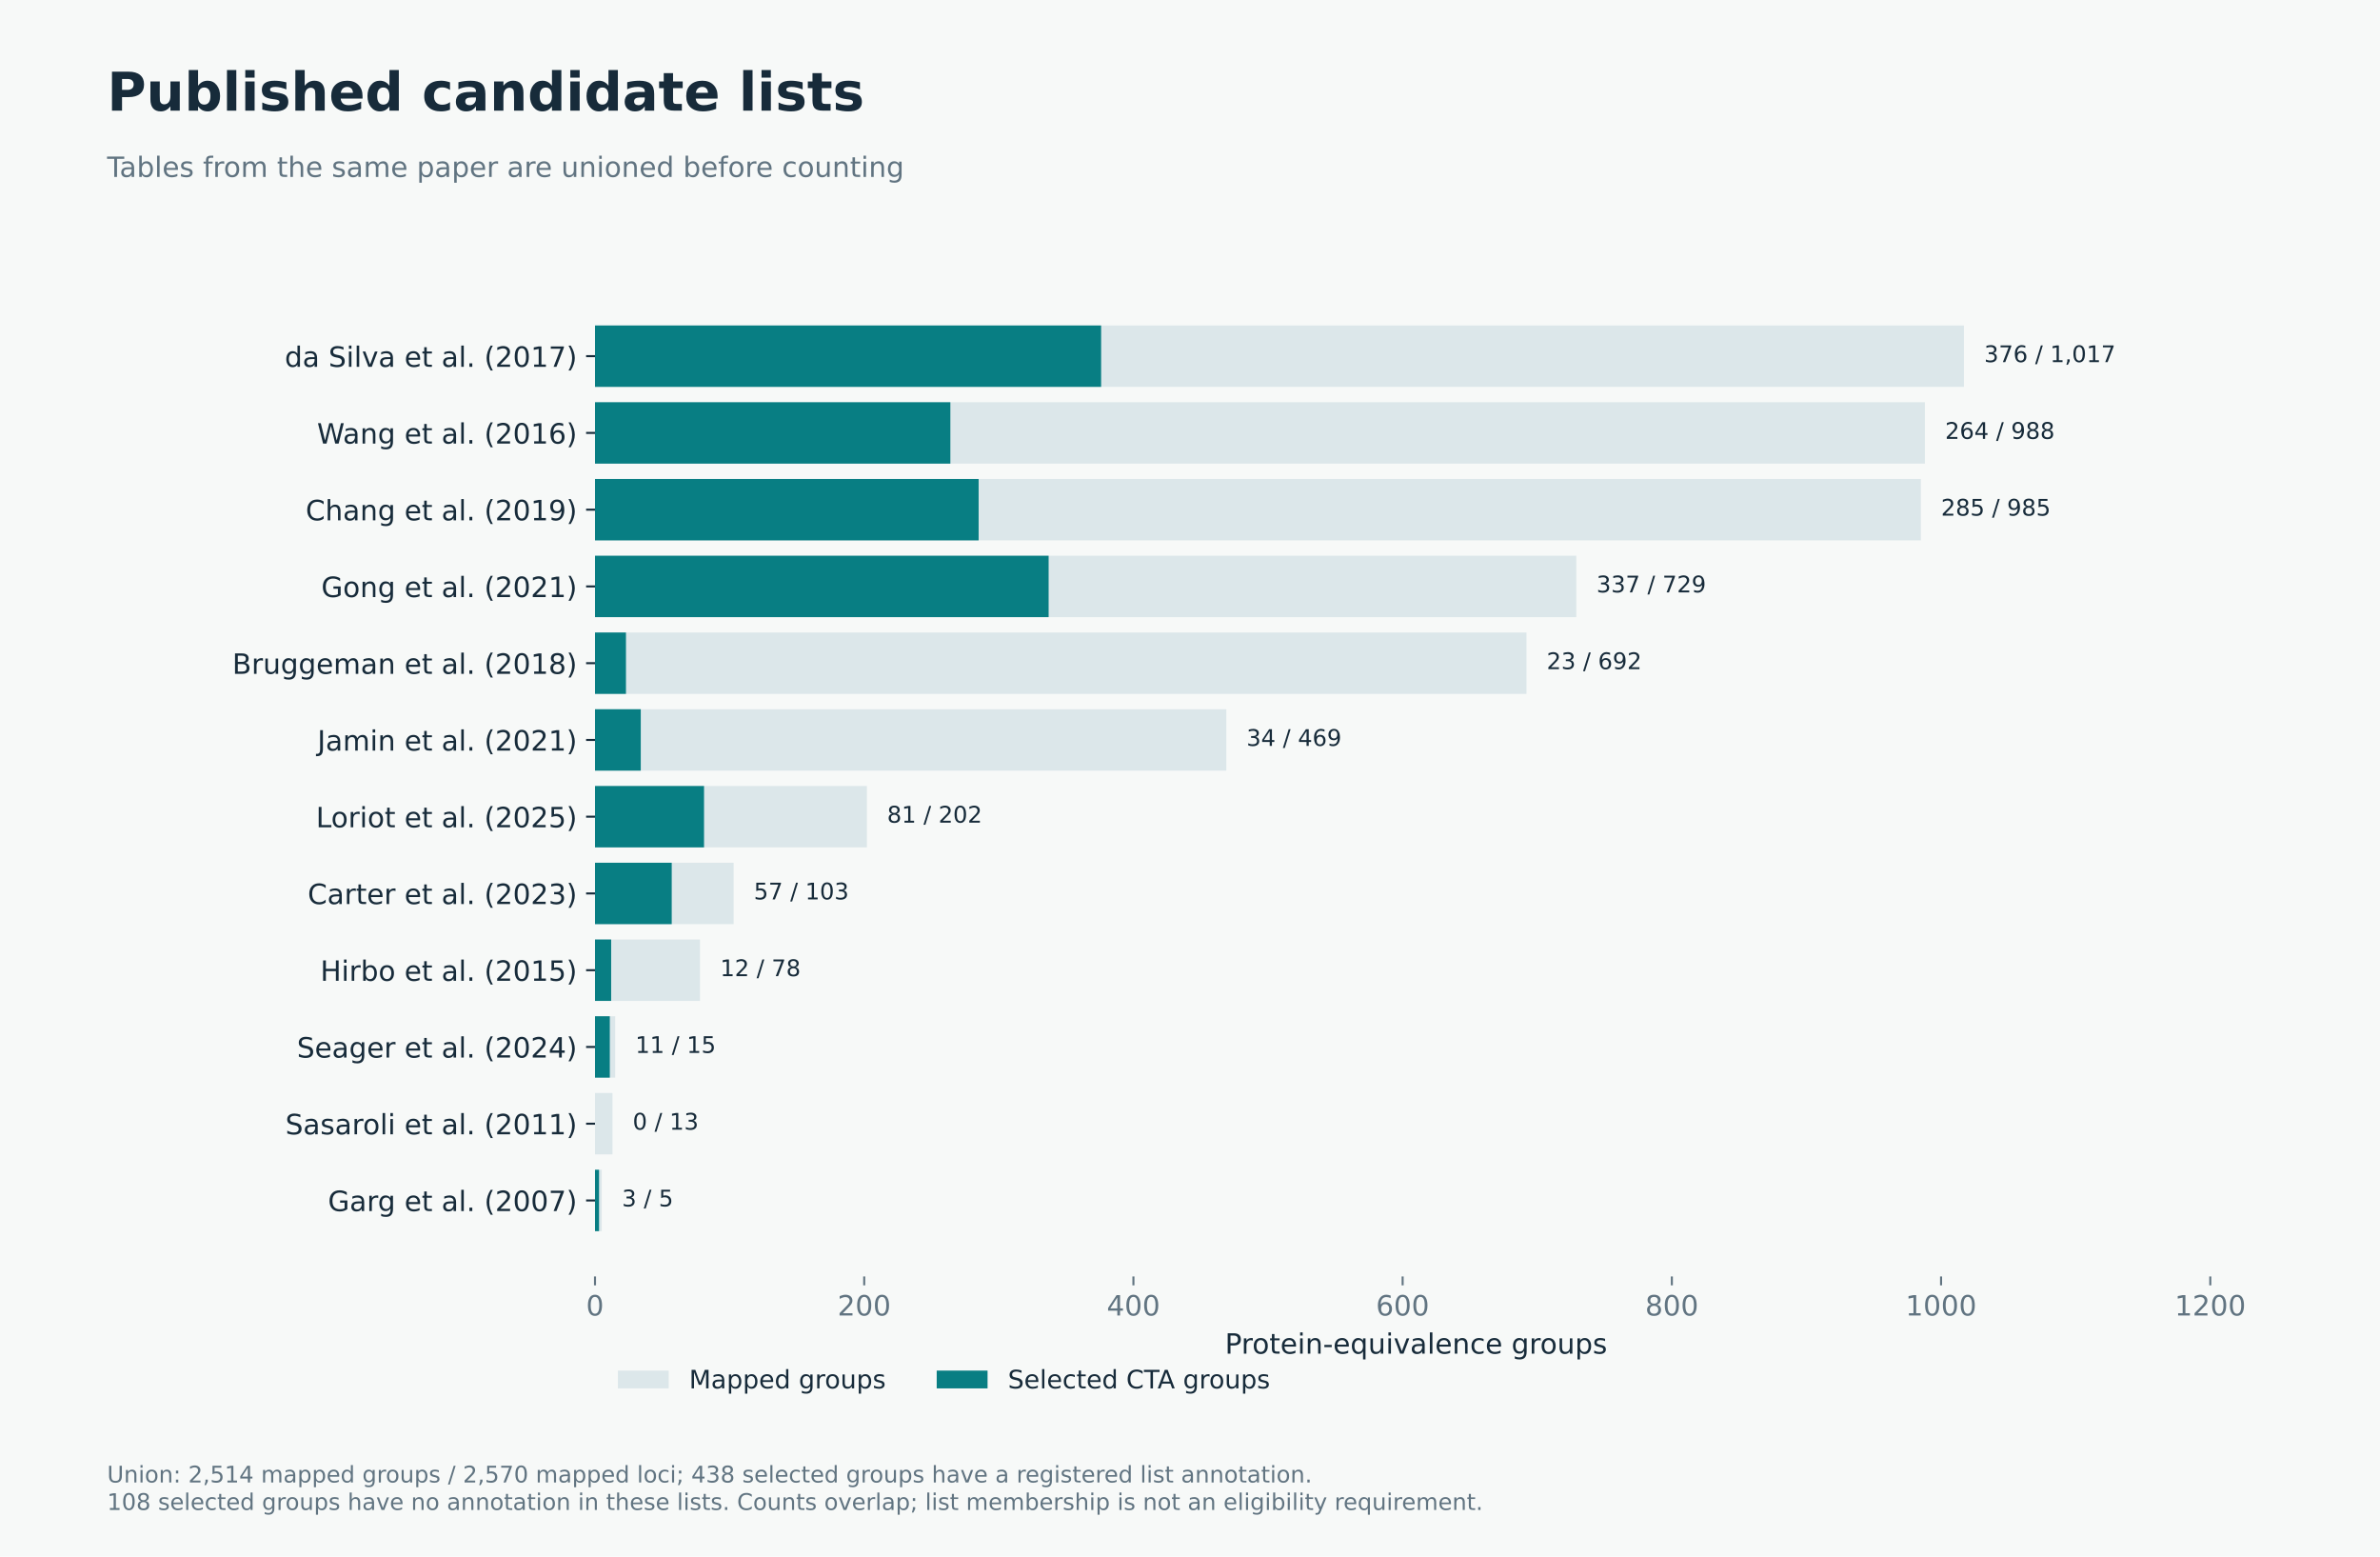
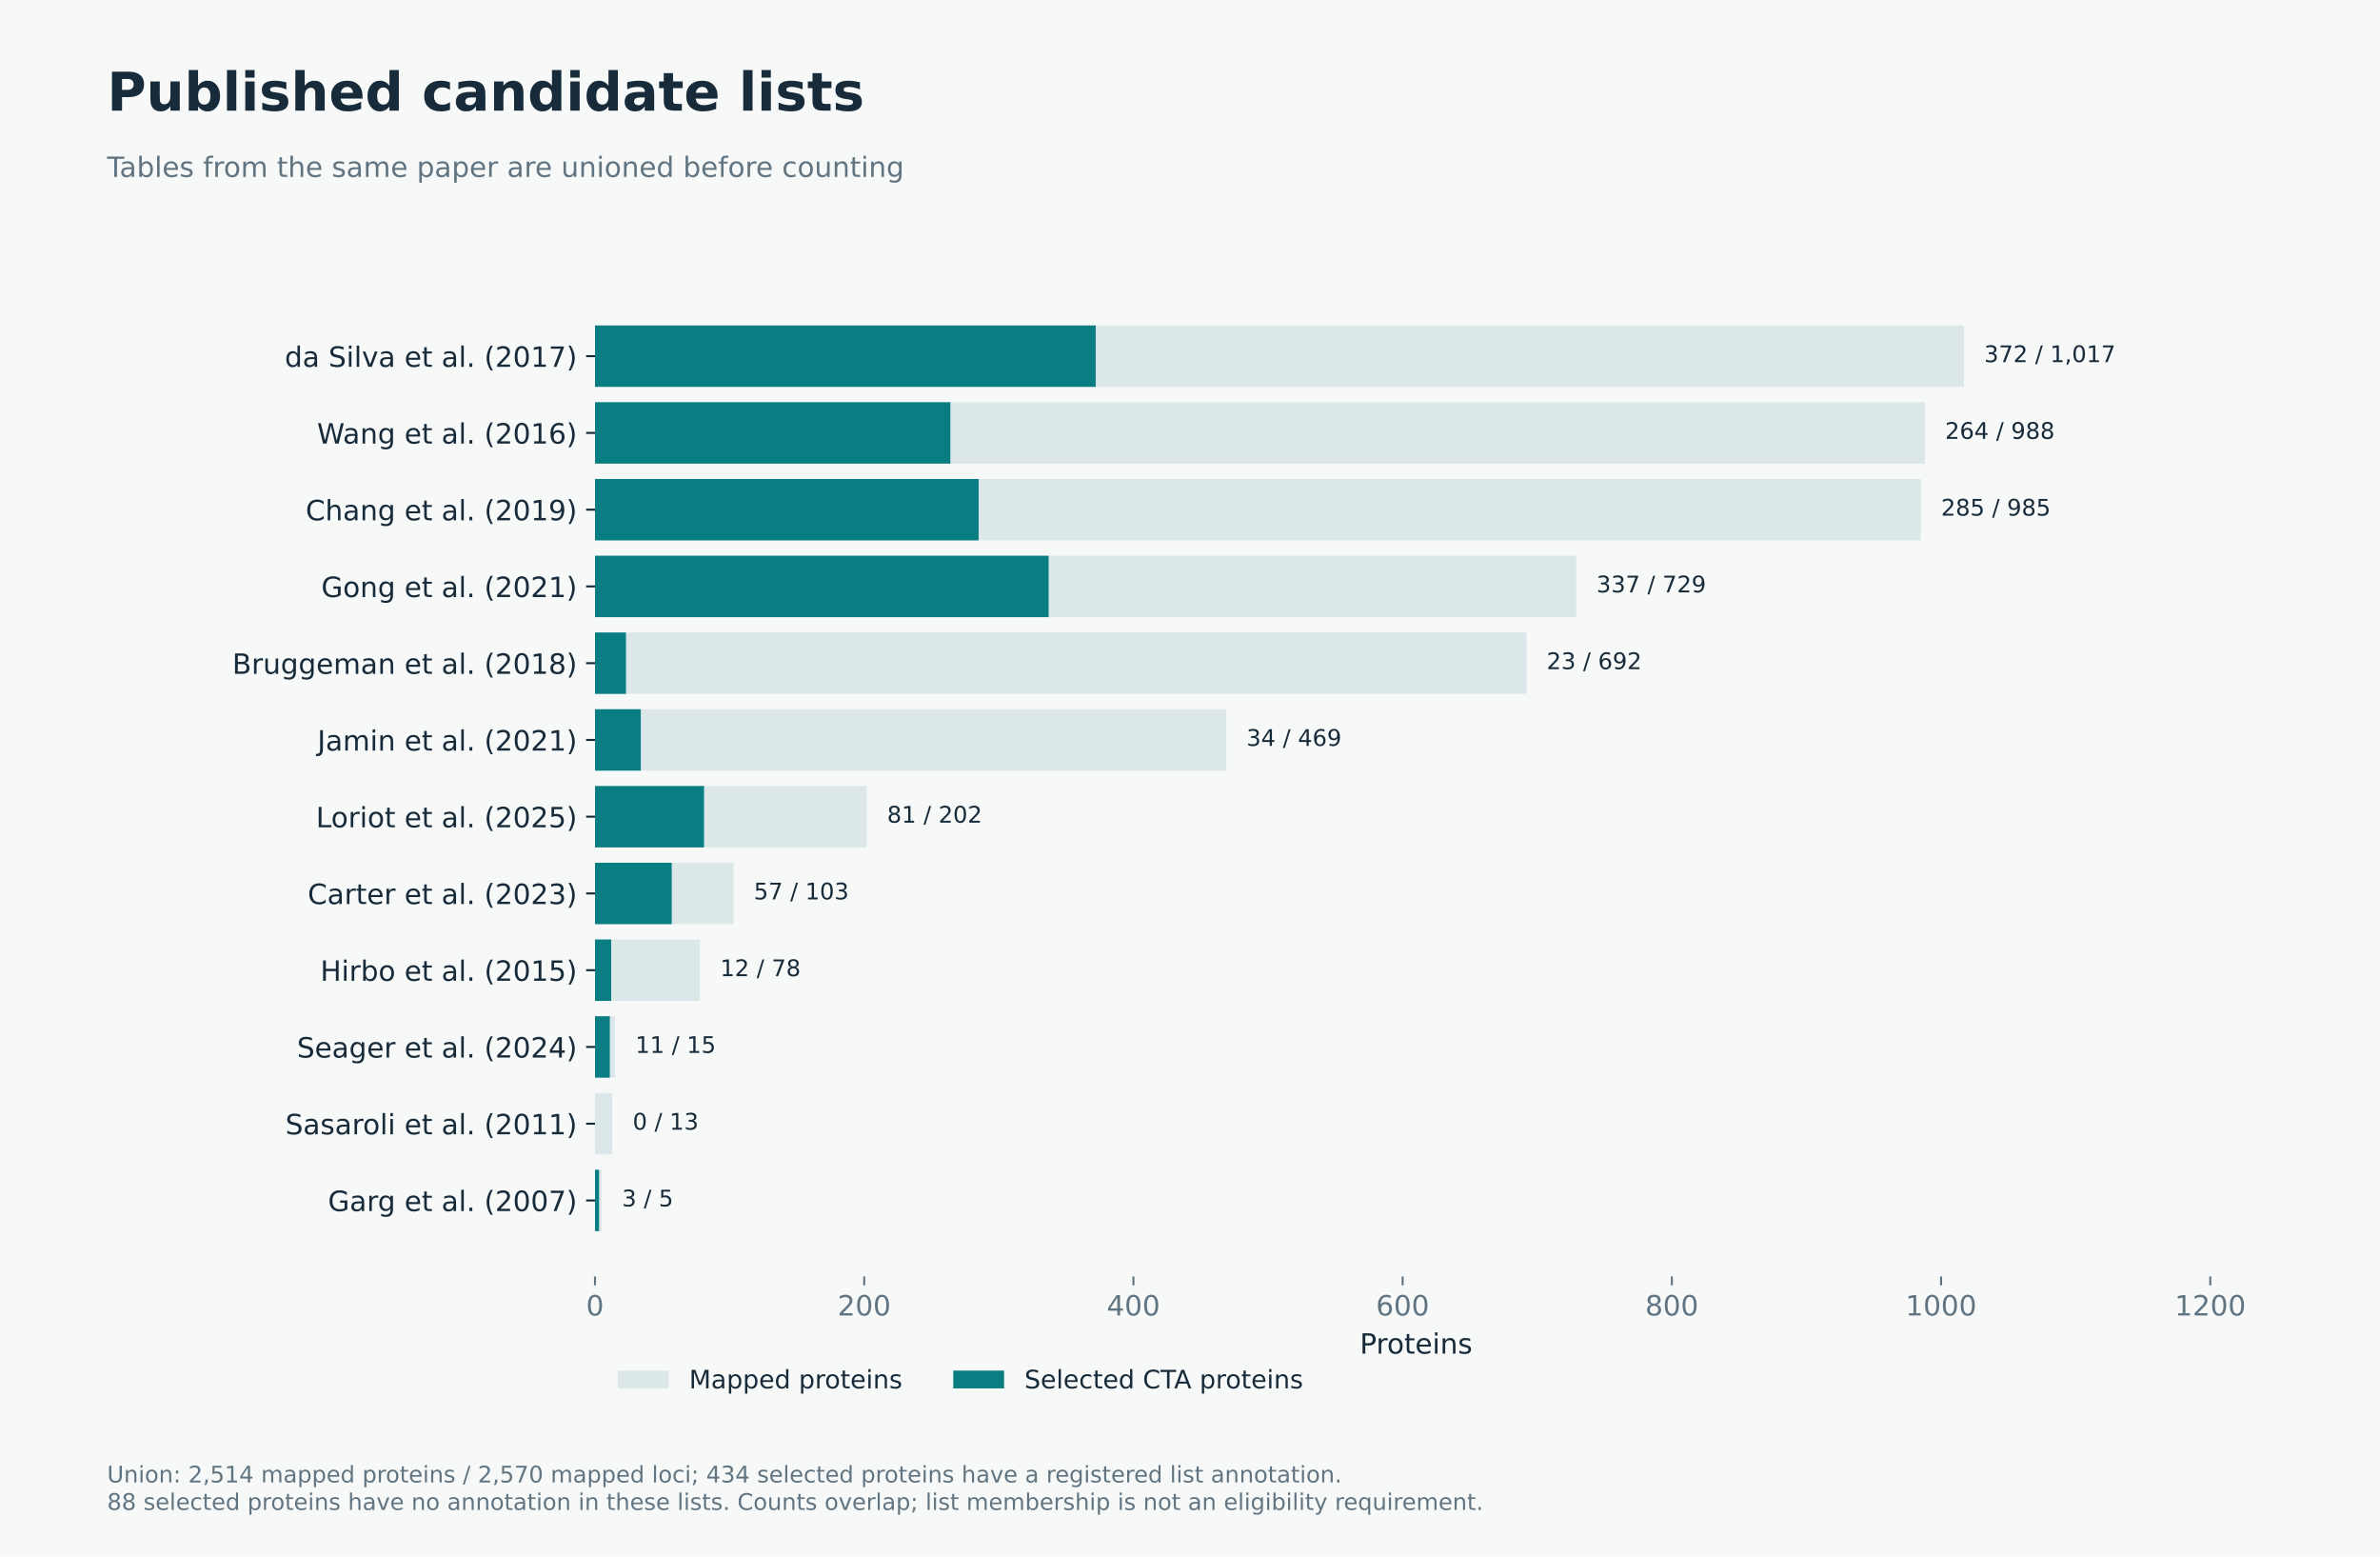
<svg xmlns="http://www.w3.org/2000/svg" xmlns:xlink="http://www.w3.org/1999/xlink" width="936pt" height="612pt" viewBox="0 0 936 612" version="1.1">
  <defs>
    <style type="text/css">*{stroke-linejoin: round; stroke-linecap: butt}</style>
  </defs>
  <g id="figure_1">
    <g id="patch_1">
      <path d="M 0 612  L 936 612  L 936 0  L 0 0  z " style="fill: #f7f9f8" />
    </g>
    <g id="axes_1">
      <g id="patch_2">
        <path d="M 234 501.84  L 879.84 501.84  L 879.84 110.16  L 234 110.16  z " style="fill: #f7f9f8" />
      </g>
      <g id="patch_3">
        <path d="M 234 127.964  L 772.376 127.964  L 772.376 152.104  L 234 152.104  z " clip-path="url(#pf9a73abfc8)" style="fill: #dce7ea" />
      </g>
      <g id="patch_4">
        <path d="M 234 158.139  L 757.025 158.139  L 757.025 182.28  L 234 182.28  z " clip-path="url(#pf9a73abfc8)" style="fill: #dce7ea" />
      </g>
      <g id="patch_5">
        <path d="M 234 188.315  L 755.436 188.315  L 755.436 212.455  L 234 212.455  z " clip-path="url(#pf9a73abfc8)" style="fill: #dce7ea" />
      </g>
      <g id="patch_6">
        <path d="M 234 218.491  L 619.916 218.491  L 619.916 242.631  L 234 242.631  z " clip-path="url(#pf9a73abfc8)" style="fill: #dce7ea" />
      </g>
      <g id="patch_7">
        <path d="M 234 248.666  L 600.329 248.666  L 600.329 272.807  L 234 272.807  z " clip-path="url(#pf9a73abfc8)" style="fill: #dce7ea" />
      </g>
      <g id="patch_8">
        <path d="M 234 278.842  L 482.278 278.842  L 482.278 302.982  L 234 302.982  z " clip-path="url(#pf9a73abfc8)" style="fill: #dce7ea" />
      </g>
      <g id="patch_9">
        <path d="M 234 309.018  L 340.934 309.018  L 340.934 333.158  L 234 333.158  z " clip-path="url(#pf9a73abfc8)" style="fill: #dce7ea" />
      </g>
      <g id="patch_10">
        <path d="M 234 339.193  L 288.526 339.193  L 288.526 363.334  L 234 363.334  z " clip-path="url(#pf9a73abfc8)" style="fill: #dce7ea" />
      </g>
      <g id="patch_11">
        <path d="M 234 369.369  L 275.291 369.369  L 275.291 393.509  L 234 393.509  z " clip-path="url(#pf9a73abfc8)" style="fill: #dce7ea" />
      </g>
      <g id="patch_12">
        <path d="M 234 399.545  L 241.941 399.545  L 241.941 423.685  L 234 423.685  z " clip-path="url(#pf9a73abfc8)" style="fill: #dce7ea" />
      </g>
      <g id="patch_13">
        <path d="M 234 429.72  L 240.882 429.72  L 240.882 453.861  L 234 453.861  z " clip-path="url(#pf9a73abfc8)" style="fill: #dce7ea" />
      </g>
      <g id="patch_14">
        <path d="M 234 459.896  L 236.647 459.896  L 236.647 484.036  L 234 484.036  z " clip-path="url(#pf9a73abfc8)" style="fill: #dce7ea" />
      </g>
      <g id="patch_15">
-         <path d="M 234 127.964  L 433.046 127.964  L 433.046 152.104  L 234 152.104  z " clip-path="url(#pf9a73abfc8)" style="fill: #087e83" />
+         <path d="M 234 127.964  L 430.928 127.964  L 430.928 152.104  L 234 152.104  z " clip-path="url(#pf9a73abfc8)" style="fill: #087e83" />
      </g>
      <g id="patch_16">
        <path d="M 234 158.139  L 373.756 158.139  L 373.756 182.28  L 234 182.28  z " clip-path="url(#pf9a73abfc8)" style="fill: #087e83" />
      </g>
      <g id="patch_17">
        <path d="M 234 188.315  L 384.872 188.315  L 384.872 212.455  L 234 212.455  z " clip-path="url(#pf9a73abfc8)" style="fill: #087e83" />
      </g>
      <g id="patch_18">
        <path d="M 234 218.491  L 412.4 218.491  L 412.4 242.631  L 234 242.631  z " clip-path="url(#pf9a73abfc8)" style="fill: #087e83" />
      </g>
      <g id="patch_19">
        <path d="M 234 248.666  L 246.176 248.666  L 246.176 272.807  L 234 272.807  z " clip-path="url(#pf9a73abfc8)" style="fill: #087e83" />
      </g>
      <g id="patch_20">
        <path d="M 234 278.842  L 251.999 278.842  L 251.999 302.982  L 234 302.982  z " clip-path="url(#pf9a73abfc8)" style="fill: #087e83" />
      </g>
      <g id="patch_21">
        <path d="M 234 309.018  L 276.88 309.018  L 276.88 333.158  L 234 333.158  z " clip-path="url(#pf9a73abfc8)" style="fill: #087e83" />
      </g>
      <g id="patch_22">
        <path d="M 234 339.193  L 264.174 339.193  L 264.174 363.334  L 234 363.334  z " clip-path="url(#pf9a73abfc8)" style="fill: #087e83" />
      </g>
      <g id="patch_23">
        <path d="M 234 369.369  L 240.353 369.369  L 240.353 393.509  L 234 393.509  z " clip-path="url(#pf9a73abfc8)" style="fill: #087e83" />
      </g>
      <g id="patch_24">
        <path d="M 234 399.545  L 239.823 399.545  L 239.823 423.685  L 234 423.685  z " clip-path="url(#pf9a73abfc8)" style="fill: #087e83" />
      </g>
      <g id="patch_25">
        <path d="M 234 429.72  L 234 429.72  L 234 453.861  L 234 453.861  z " clip-path="url(#pf9a73abfc8)" style="fill: #087e83" />
      </g>
      <g id="patch_26">
        <path d="M 234 459.896  L 235.588 459.896  L 235.588 484.036  L 234 484.036  z " clip-path="url(#pf9a73abfc8)" style="fill: #087e83" />
      </g>
      <g id="matplotlib.axis_1">
        <g id="xtick_1">
          <g id="line2d_1">
            <defs>
              <path id="m81388877d2" d="M 0 0  L 0 3.5  " style="stroke: #617481; stroke-width: 0.8" />
            </defs>
            <g>
              <use xlink:href="#m81388877d2" x="234" y="501.84" style="fill: #617481; stroke: #617481; stroke-width: 0.8" />
            </g>
          </g>
          <g id="text_1">
            <text style="font-size: 11px; font-family: 'DejaVu Sans'; text-anchor: middle; fill: #617481" x="234" y="517.197" transform="rotate(-0 234 517.1974)">0</text>
          </g>
        </g>
        <g id="xtick_2">
          <g id="line2d_2">
            <g>
              <use xlink:href="#m81388877d2" x="339.875" y="501.84" style="fill: #617481; stroke: #617481; stroke-width: 0.8" />
            </g>
          </g>
          <g id="text_2">
            <text style="font-size: 11px; font-family: 'DejaVu Sans'; text-anchor: middle; fill: #617481" x="339.875" y="517.197" transform="rotate(-0 339.8754 517.1974)">200</text>
          </g>
        </g>
        <g id="xtick_3">
          <g id="line2d_3">
            <g>
              <use xlink:href="#m81388877d2" x="445.751" y="501.84" style="fill: #617481; stroke: #617481; stroke-width: 0.8" />
            </g>
          </g>
          <g id="text_3">
            <text style="font-size: 11px; font-family: 'DejaVu Sans'; text-anchor: middle; fill: #617481" x="445.751" y="517.197" transform="rotate(-0 445.7508 517.1974)">400</text>
          </g>
        </g>
        <g id="xtick_4">
          <g id="line2d_4">
            <g>
              <use xlink:href="#m81388877d2" x="551.626" y="501.84" style="fill: #617481; stroke: #617481; stroke-width: 0.8" />
            </g>
          </g>
          <g id="text_4">
            <text style="font-size: 11px; font-family: 'DejaVu Sans'; text-anchor: middle; fill: #617481" x="551.626" y="517.197" transform="rotate(-0 551.6262 517.1974)">600</text>
          </g>
        </g>
        <g id="xtick_5">
          <g id="line2d_5">
            <g>
              <use xlink:href="#m81388877d2" x="657.502" y="501.84" style="fill: #617481; stroke: #617481; stroke-width: 0.8" />
            </g>
          </g>
          <g id="text_5">
            <text style="font-size: 11px; font-family: 'DejaVu Sans'; text-anchor: middle; fill: #617481" x="657.502" y="517.197" transform="rotate(-0 657.5016 517.1974)">800</text>
          </g>
        </g>
        <g id="xtick_6">
          <g id="line2d_6">
            <g>
              <use xlink:href="#m81388877d2" x="763.377" y="501.84" style="fill: #617481; stroke: #617481; stroke-width: 0.8" />
            </g>
          </g>
          <g id="text_6">
            <text style="font-size: 11px; font-family: 'DejaVu Sans'; text-anchor: middle; fill: #617481" x="763.377" y="517.197" transform="rotate(-0 763.377 517.1974)">1000</text>
          </g>
        </g>
        <g id="xtick_7">
          <g id="line2d_7">
            <g>
              <use xlink:href="#m81388877d2" x="869.252" y="501.84" style="fill: #617481; stroke: #617481; stroke-width: 0.8" />
            </g>
          </g>
          <g id="text_7">
            <text style="font-size: 11px; font-family: 'DejaVu Sans'; text-anchor: middle; fill: #617481" x="869.252" y="517.197" transform="rotate(-0 869.2525 517.1974)">1200</text>
          </g>
        </g>
        <g id="text_8">
-           <text style="font-size: 11px; font-family: 'DejaVu Sans'; text-anchor: middle; fill: #172b3a" x="556.92" y="532.198" transform="rotate(-0 556.92 532.1983)">Protein-equivalence groups</text>
+           <text style="font-size: 11px; font-family: 'DejaVu Sans'; text-anchor: middle; fill: #172b3a" x="556.92" y="532.198" transform="rotate(-0 556.92 532.1983)">Proteins</text>
        </g>
      </g>
      <g id="matplotlib.axis_2">
        <g id="ytick_1">
          <g id="line2d_8">
            <defs>
              <path id="m4f1054540c" d="M 0 0  L -3.5 0  " style="stroke: #172b3a; stroke-width: 0.8" />
            </defs>
            <g>
              <use xlink:href="#m4f1054540c" x="234" y="140.034" style="fill: #172b3a; stroke: #172b3a; stroke-width: 0.8" />
            </g>
          </g>
          <g id="text_9">
            <text style="font-size: 11px; font-family: 'DejaVu Sans'; text-anchor: end; fill: #172b3a" x="227" y="144.213" transform="rotate(-0 227 144.213)">da Silva et al. (2017)</text>
          </g>
        </g>
        <g id="ytick_2">
          <g id="line2d_9">
            <g>
              <use xlink:href="#m4f1054540c" x="234" y="170.21" style="fill: #172b3a; stroke: #172b3a; stroke-width: 0.8" />
            </g>
          </g>
          <g id="text_10">
            <text style="font-size: 11px; font-family: 'DejaVu Sans'; text-anchor: end; fill: #172b3a" x="227" y="174.389" transform="rotate(-0 227 174.3887)">Wang et al. (2016)</text>
          </g>
        </g>
        <g id="ytick_3">
          <g id="line2d_10">
            <g>
              <use xlink:href="#m4f1054540c" x="234" y="200.385" style="fill: #172b3a; stroke: #172b3a; stroke-width: 0.8" />
            </g>
          </g>
          <g id="text_11">
            <text style="font-size: 11px; font-family: 'DejaVu Sans'; text-anchor: end; fill: #172b3a" x="227" y="204.564" transform="rotate(-0 227 204.5643)">Chang et al. (2019)</text>
          </g>
        </g>
        <g id="ytick_4">
          <g id="line2d_11">
            <g>
              <use xlink:href="#m4f1054540c" x="234" y="230.561" style="fill: #172b3a; stroke: #172b3a; stroke-width: 0.8" />
            </g>
          </g>
          <g id="text_12">
            <text style="font-size: 11px; font-family: 'DejaVu Sans'; text-anchor: end; fill: #172b3a" x="227" y="234.74" transform="rotate(-0 227 234.74)">Gong et al. (2021)</text>
          </g>
        </g>
        <g id="ytick_5">
          <g id="line2d_12">
            <g>
              <use xlink:href="#m4f1054540c" x="234" y="260.737" style="fill: #172b3a; stroke: #172b3a; stroke-width: 0.8" />
            </g>
          </g>
          <g id="text_13">
            <text style="font-size: 11px; font-family: 'DejaVu Sans'; text-anchor: end; fill: #172b3a" x="227" y="264.916" transform="rotate(-0 227 264.9157)">Bruggeman et al. (2018)</text>
          </g>
        </g>
        <g id="ytick_6">
          <g id="line2d_13">
            <g>
              <use xlink:href="#m4f1054540c" x="234" y="290.912" style="fill: #172b3a; stroke: #172b3a; stroke-width: 0.8" />
            </g>
          </g>
          <g id="text_14">
            <text style="font-size: 11px; font-family: 'DejaVu Sans'; text-anchor: end; fill: #172b3a" x="227" y="295.091" transform="rotate(-0 227 295.0913)">Jamin et al. (2021)</text>
          </g>
        </g>
        <g id="ytick_7">
          <g id="line2d_14">
            <g>
              <use xlink:href="#m4f1054540c" x="234" y="321.088" style="fill: #172b3a; stroke: #172b3a; stroke-width: 0.8" />
            </g>
          </g>
          <g id="text_15">
            <text style="font-size: 11px; font-family: 'DejaVu Sans'; text-anchor: end; fill: #172b3a" x="227" y="325.267" transform="rotate(-0 227 325.267)">Loriot et al. (2025)</text>
          </g>
        </g>
        <g id="ytick_8">
          <g id="line2d_15">
            <g>
              <use xlink:href="#m4f1054540c" x="234" y="351.263" style="fill: #172b3a; stroke: #172b3a; stroke-width: 0.8" />
            </g>
          </g>
          <g id="text_16">
            <text style="font-size: 11px; font-family: 'DejaVu Sans'; text-anchor: end; fill: #172b3a" x="227" y="355.443" transform="rotate(-0 227 355.4426)">Carter et al. (2023)</text>
          </g>
        </g>
        <g id="ytick_9">
          <g id="line2d_16">
            <g>
              <use xlink:href="#m4f1054540c" x="234" y="381.439" style="fill: #172b3a; stroke: #172b3a; stroke-width: 0.8" />
            </g>
          </g>
          <g id="text_17">
            <text style="font-size: 11px; font-family: 'DejaVu Sans'; text-anchor: end; fill: #172b3a" x="227" y="385.618" transform="rotate(-0 227 385.6183)">Hirbo et al. (2015)</text>
          </g>
        </g>
        <g id="ytick_10">
          <g id="line2d_17">
            <g>
              <use xlink:href="#m4f1054540c" x="234" y="411.615" style="fill: #172b3a; stroke: #172b3a; stroke-width: 0.8" />
            </g>
          </g>
          <g id="text_18">
            <text style="font-size: 11px; font-family: 'DejaVu Sans'; text-anchor: end; fill: #172b3a" x="227" y="415.794" transform="rotate(-0 227 415.7939)">Seager et al. (2024)</text>
          </g>
        </g>
        <g id="ytick_11">
          <g id="line2d_18">
            <g>
              <use xlink:href="#m4f1054540c" x="234" y="441.79" style="fill: #172b3a; stroke: #172b3a; stroke-width: 0.8" />
            </g>
          </g>
          <g id="text_19">
            <text style="font-size: 11px; font-family: 'DejaVu Sans'; text-anchor: end; fill: #172b3a" x="227" y="445.97" transform="rotate(-0 227 445.9696)">Sasaroli et al. (2011)</text>
          </g>
        </g>
        <g id="ytick_12">
          <g id="line2d_19">
            <g>
              <use xlink:href="#m4f1054540c" x="234" y="471.966" style="fill: #172b3a; stroke: #172b3a; stroke-width: 0.8" />
            </g>
          </g>
          <g id="text_20">
            <text style="font-size: 11px; font-family: 'DejaVu Sans'; text-anchor: end; fill: #172b3a" x="227" y="476.145" transform="rotate(-0 227 476.1452)">Garg et al. (2007)</text>
          </g>
        </g>
      </g>
      <g id="text_21">
-         <text style="font-size: 9px; font-family: 'DejaVu Sans'; text-anchor: start; fill: #172b3a" x="780.317" y="142.372" transform="rotate(-0 780.3171 142.3718)">376 / 1,017</text>
+         <text style="font-size: 9px; font-family: 'DejaVu Sans'; text-anchor: start; fill: #172b3a" x="780.317" y="142.372" transform="rotate(-0 780.3171 142.3718)">372 / 1,017</text>
      </g>
      <g id="text_22">
        <text style="font-size: 9px; font-family: 'DejaVu Sans'; text-anchor: start; fill: #172b3a" x="764.965" y="172.547" transform="rotate(-0 764.9652 172.5474)">264 / 988</text>
      </g>
      <g id="text_23">
        <text style="font-size: 9px; font-family: 'DejaVu Sans'; text-anchor: start; fill: #172b3a" x="763.377" y="202.723" transform="rotate(-0 763.377 202.7231)">285 / 985</text>
      </g>
      <g id="text_24">
        <text style="font-size: 9px; font-family: 'DejaVu Sans'; text-anchor: start; fill: #172b3a" x="627.857" y="232.899" transform="rotate(-0 627.8565 232.8988)">337 / 729</text>
      </g>
      <g id="text_25">
        <text style="font-size: 9px; font-family: 'DejaVu Sans'; text-anchor: start; fill: #172b3a" x="608.27" y="263.074" transform="rotate(-0 608.2696 263.0744)">23 / 692</text>
      </g>
      <g id="text_26">
        <text style="font-size: 9px; font-family: 'DejaVu Sans'; text-anchor: start; fill: #172b3a" x="490.218" y="293.25" transform="rotate(-0 490.2185 293.2501)">34 / 469</text>
      </g>
      <g id="text_27">
        <text style="font-size: 9px; font-family: 'DejaVu Sans'; text-anchor: start; fill: #172b3a" x="348.875" y="323.426" transform="rotate(-0 348.8748 323.4257)">81 / 202</text>
      </g>
      <g id="text_28">
        <text style="font-size: 9px; font-family: 'DejaVu Sans'; text-anchor: start; fill: #172b3a" x="296.466" y="353.601" transform="rotate(-0 296.4665 353.6014)">57 / 103</text>
      </g>
      <g id="text_29">
        <text style="font-size: 9px; font-family: 'DejaVu Sans'; text-anchor: start; fill: #172b3a" x="283.232" y="383.777" transform="rotate(-0 283.2321 383.777)">12 / 78</text>
      </g>
      <g id="text_30">
        <text style="font-size: 9px; font-family: 'DejaVu Sans'; text-anchor: start; fill: #172b3a" x="249.881" y="413.953" transform="rotate(-0 249.8813 413.9527)">11 / 15</text>
      </g>
      <g id="text_31">
        <text style="font-size: 9px; font-family: 'DejaVu Sans'; text-anchor: start; fill: #172b3a" x="248.823" y="444.128" transform="rotate(-0 248.8226 444.1283)">0 / 13</text>
      </g>
      <g id="text_32">
        <text style="font-size: 9px; font-family: 'DejaVu Sans'; text-anchor: start; fill: #172b3a" x="244.588" y="474.304" transform="rotate(-0 244.5875 474.304)">3 / 5</text>
      </g>
      <g id="legend_1">
        <g id="patch_27">
          <path d="M 243 545.856  L 263 545.856  L 263 538.856  L 243 538.856  z " style="fill: #dce7ea" />
        </g>
        <g id="text_33">
-           <text style="font-size: 10px; font-family: 'DejaVu Sans'; text-anchor: start; fill: #172b3a" x="271" y="545.856" transform="rotate(-0 271 545.856)">Mapped groups</text>
+           <text style="font-size: 10px; font-family: 'DejaVu Sans'; text-anchor: start; fill: #172b3a" x="271" y="545.856" transform="rotate(-0 271 545.856)">Mapped proteins</text>
        </g>
        <g id="patch_28">
-           <path d="M 368.386 545.856  L 388.386 545.856  L 388.386 538.856  L 368.386 538.856  z " style="fill: #087e83" />
+           <path d="M 374.889 545.856  L 394.889 545.856  L 394.889 538.856  L 374.889 538.856  z " style="fill: #087e83" />
        </g>
        <g id="text_34">
-           <text style="font-size: 10px; font-family: 'DejaVu Sans'; text-anchor: start; fill: #172b3a" x="396.386" y="545.856" transform="rotate(-0 396.3859 545.856)">Selected CTA groups</text>
+           <text style="font-size: 10px; font-family: 'DejaVu Sans'; text-anchor: start; fill: #172b3a" x="402.889" y="545.856" transform="rotate(-0 402.8891 545.856)">Selected CTA proteins</text>
        </g>
      </g>
    </g>
    <g id="text_35">
      <text style="font-weight: 700; font-size: 21px; font-family: 'DejaVu Sans'; text-anchor: start; fill: #172b3a" x="42.12" y="43.497" transform="rotate(-0 42.12 43.49672)">Published candidate lists</text>
    </g>
    <g id="text_36">
      <text style="font-size: 11px; font-family: 'DejaVu Sans'; text-anchor: start; fill: #617481" x="42.12" y="69.558" transform="rotate(-0 42.12 69.55828)">Tables from the same paper are unioned before counting</text>
    </g>
    <g id="text_37">
-       <text style="font-size: 9px; font-family: 'DejaVu Sans'; fill: #617481" transform="translate(42.12 582.8346)">Union: 2,514 mapped groups / 2,570 mapped loci; 438 selected groups have a registered list annotation.</text>
-       <text style="font-size: 9px; font-family: 'DejaVu Sans'; fill: #617481" transform="translate(42.12 593.637)">108 selected groups have no annotation in these lists. Counts overlap; list membership is not an eligibility requirement.</text>
+       <text style="font-size: 9px; font-family: 'DejaVu Sans'; fill: #617481" transform="translate(42.12 582.8346)">Union: 2,514 mapped proteins / 2,570 mapped loci; 434 selected proteins have a registered list annotation.</text>
+       <text style="font-size: 9px; font-family: 'DejaVu Sans'; fill: #617481" transform="translate(42.12 593.637)">88 selected proteins have no annotation in these lists. Counts overlap; list membership is not an eligibility requirement.</text>
    </g>
  </g>
  <defs>
    <clipPath id="pf9a73abfc8">
      <rect x="234" y="110.16" width="645.84" height="391.68" />
    </clipPath>
  </defs>
</svg>
